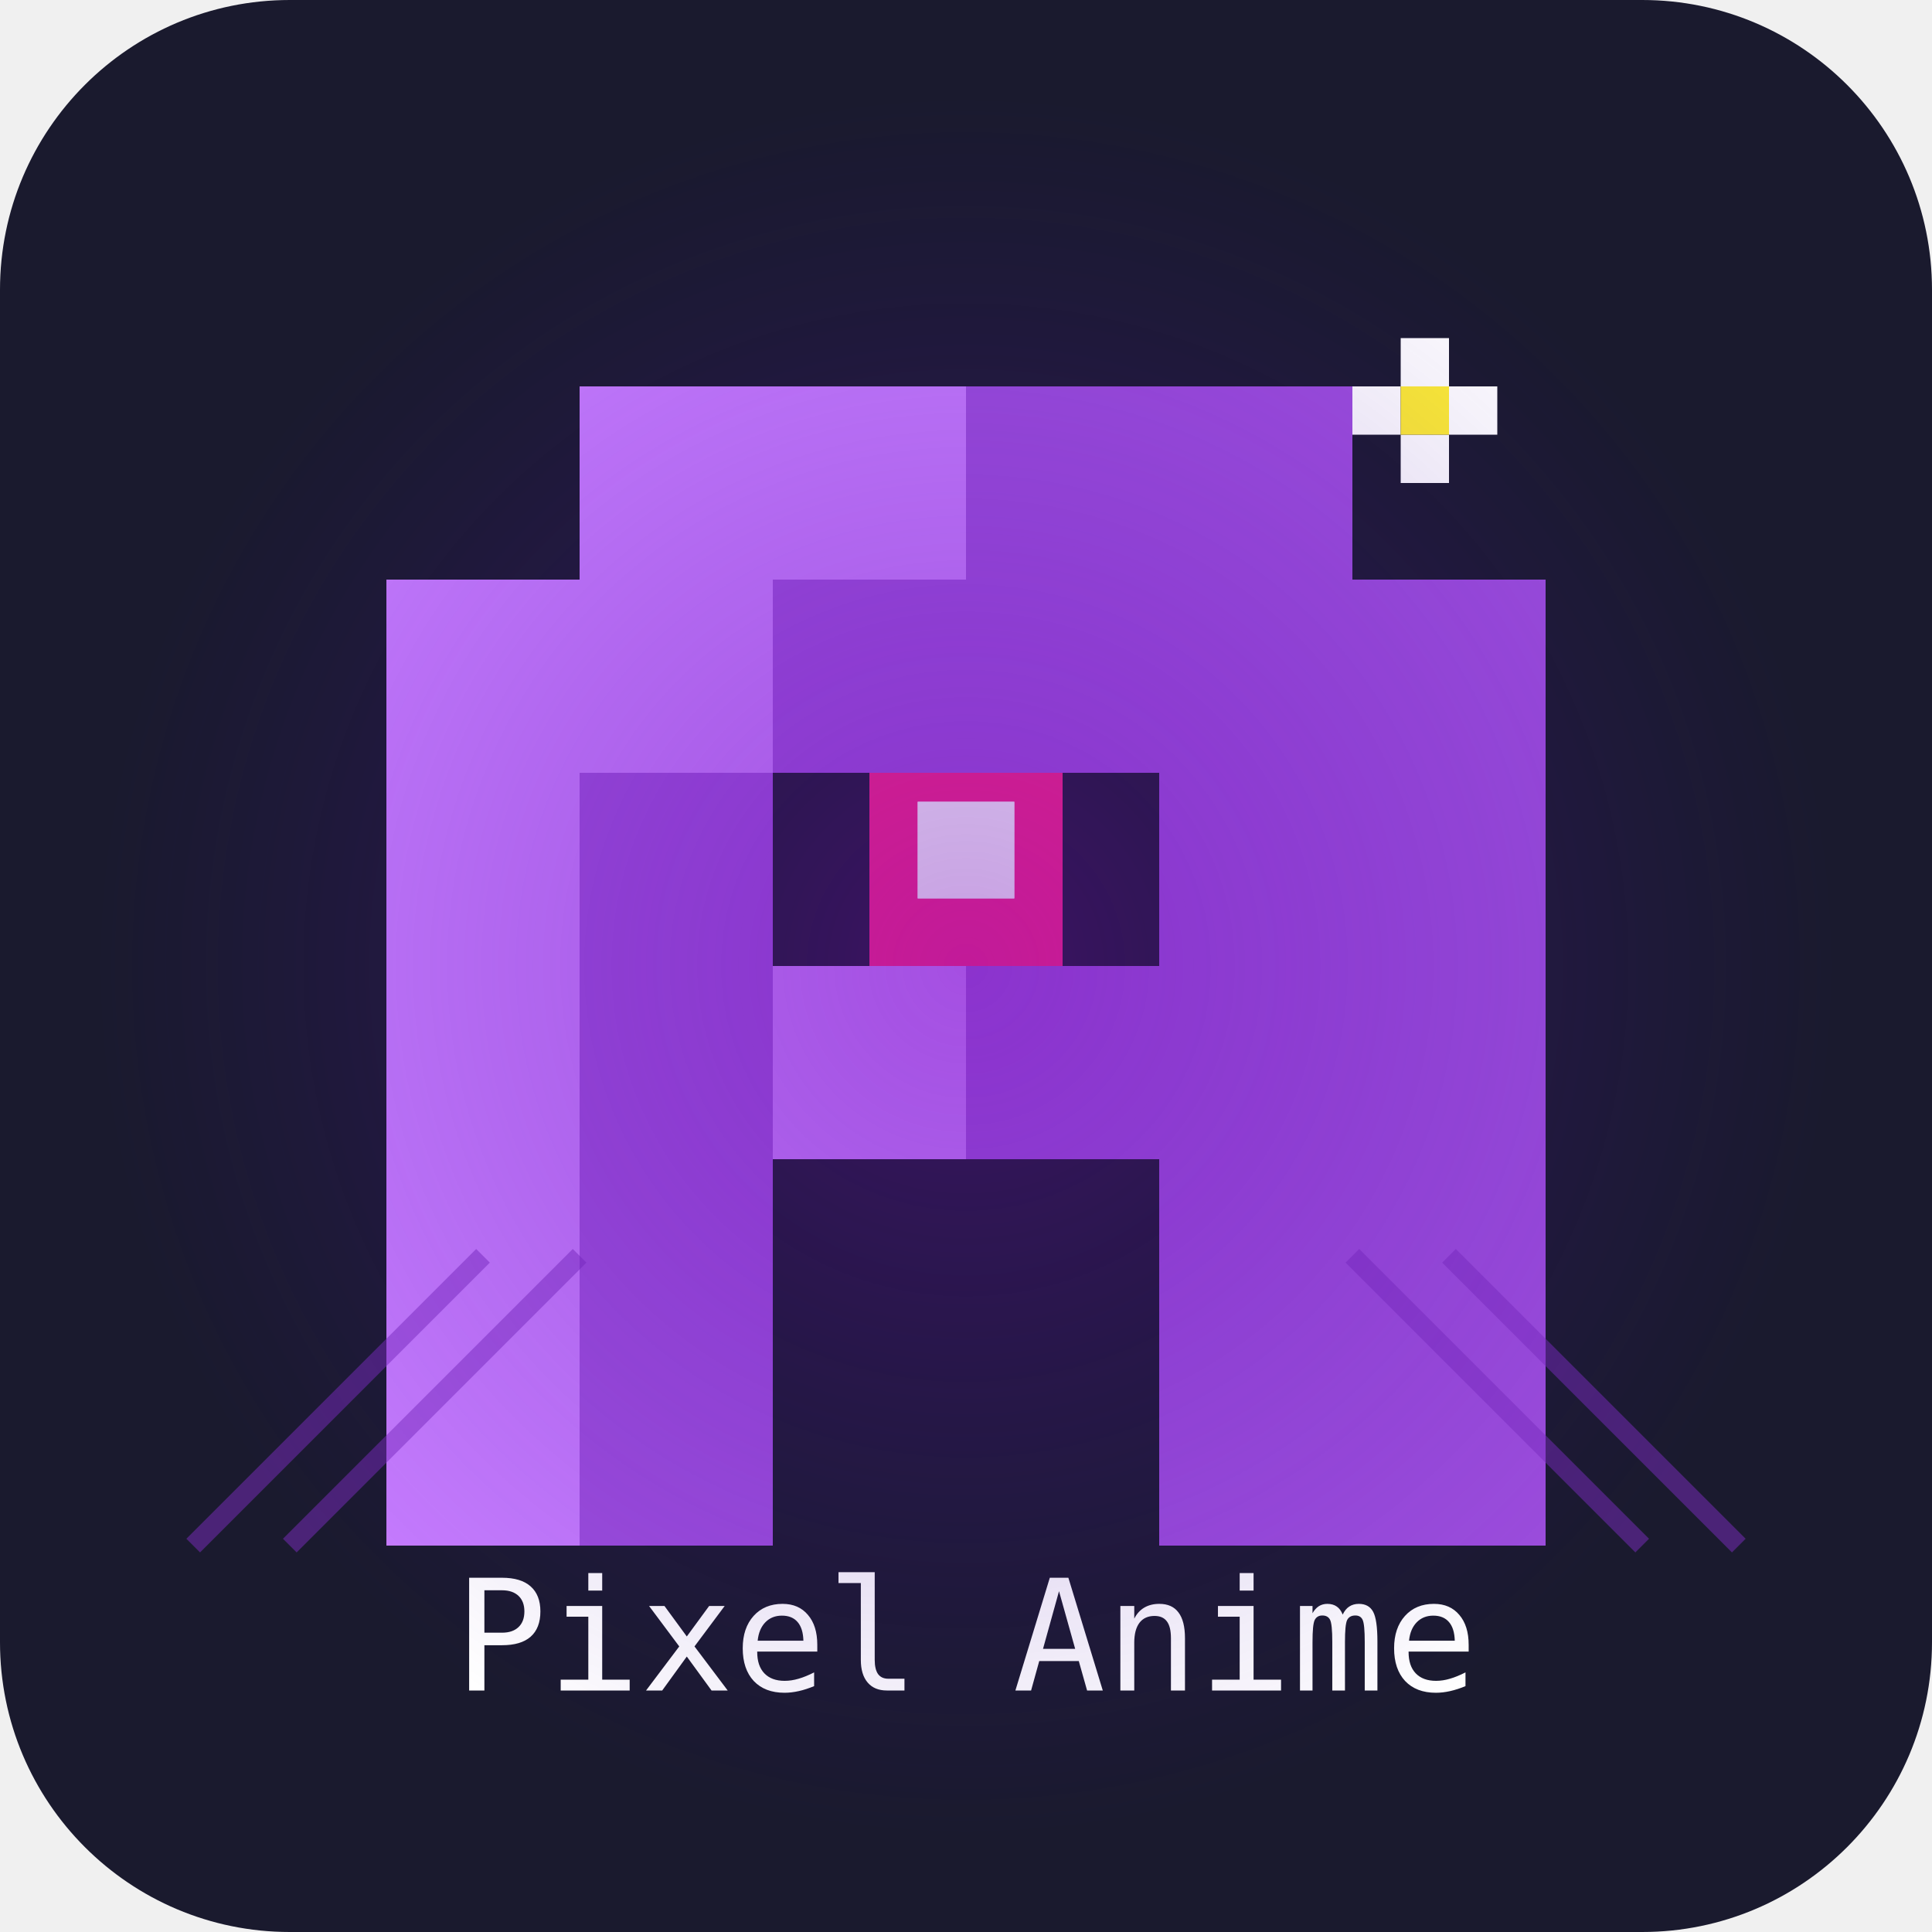
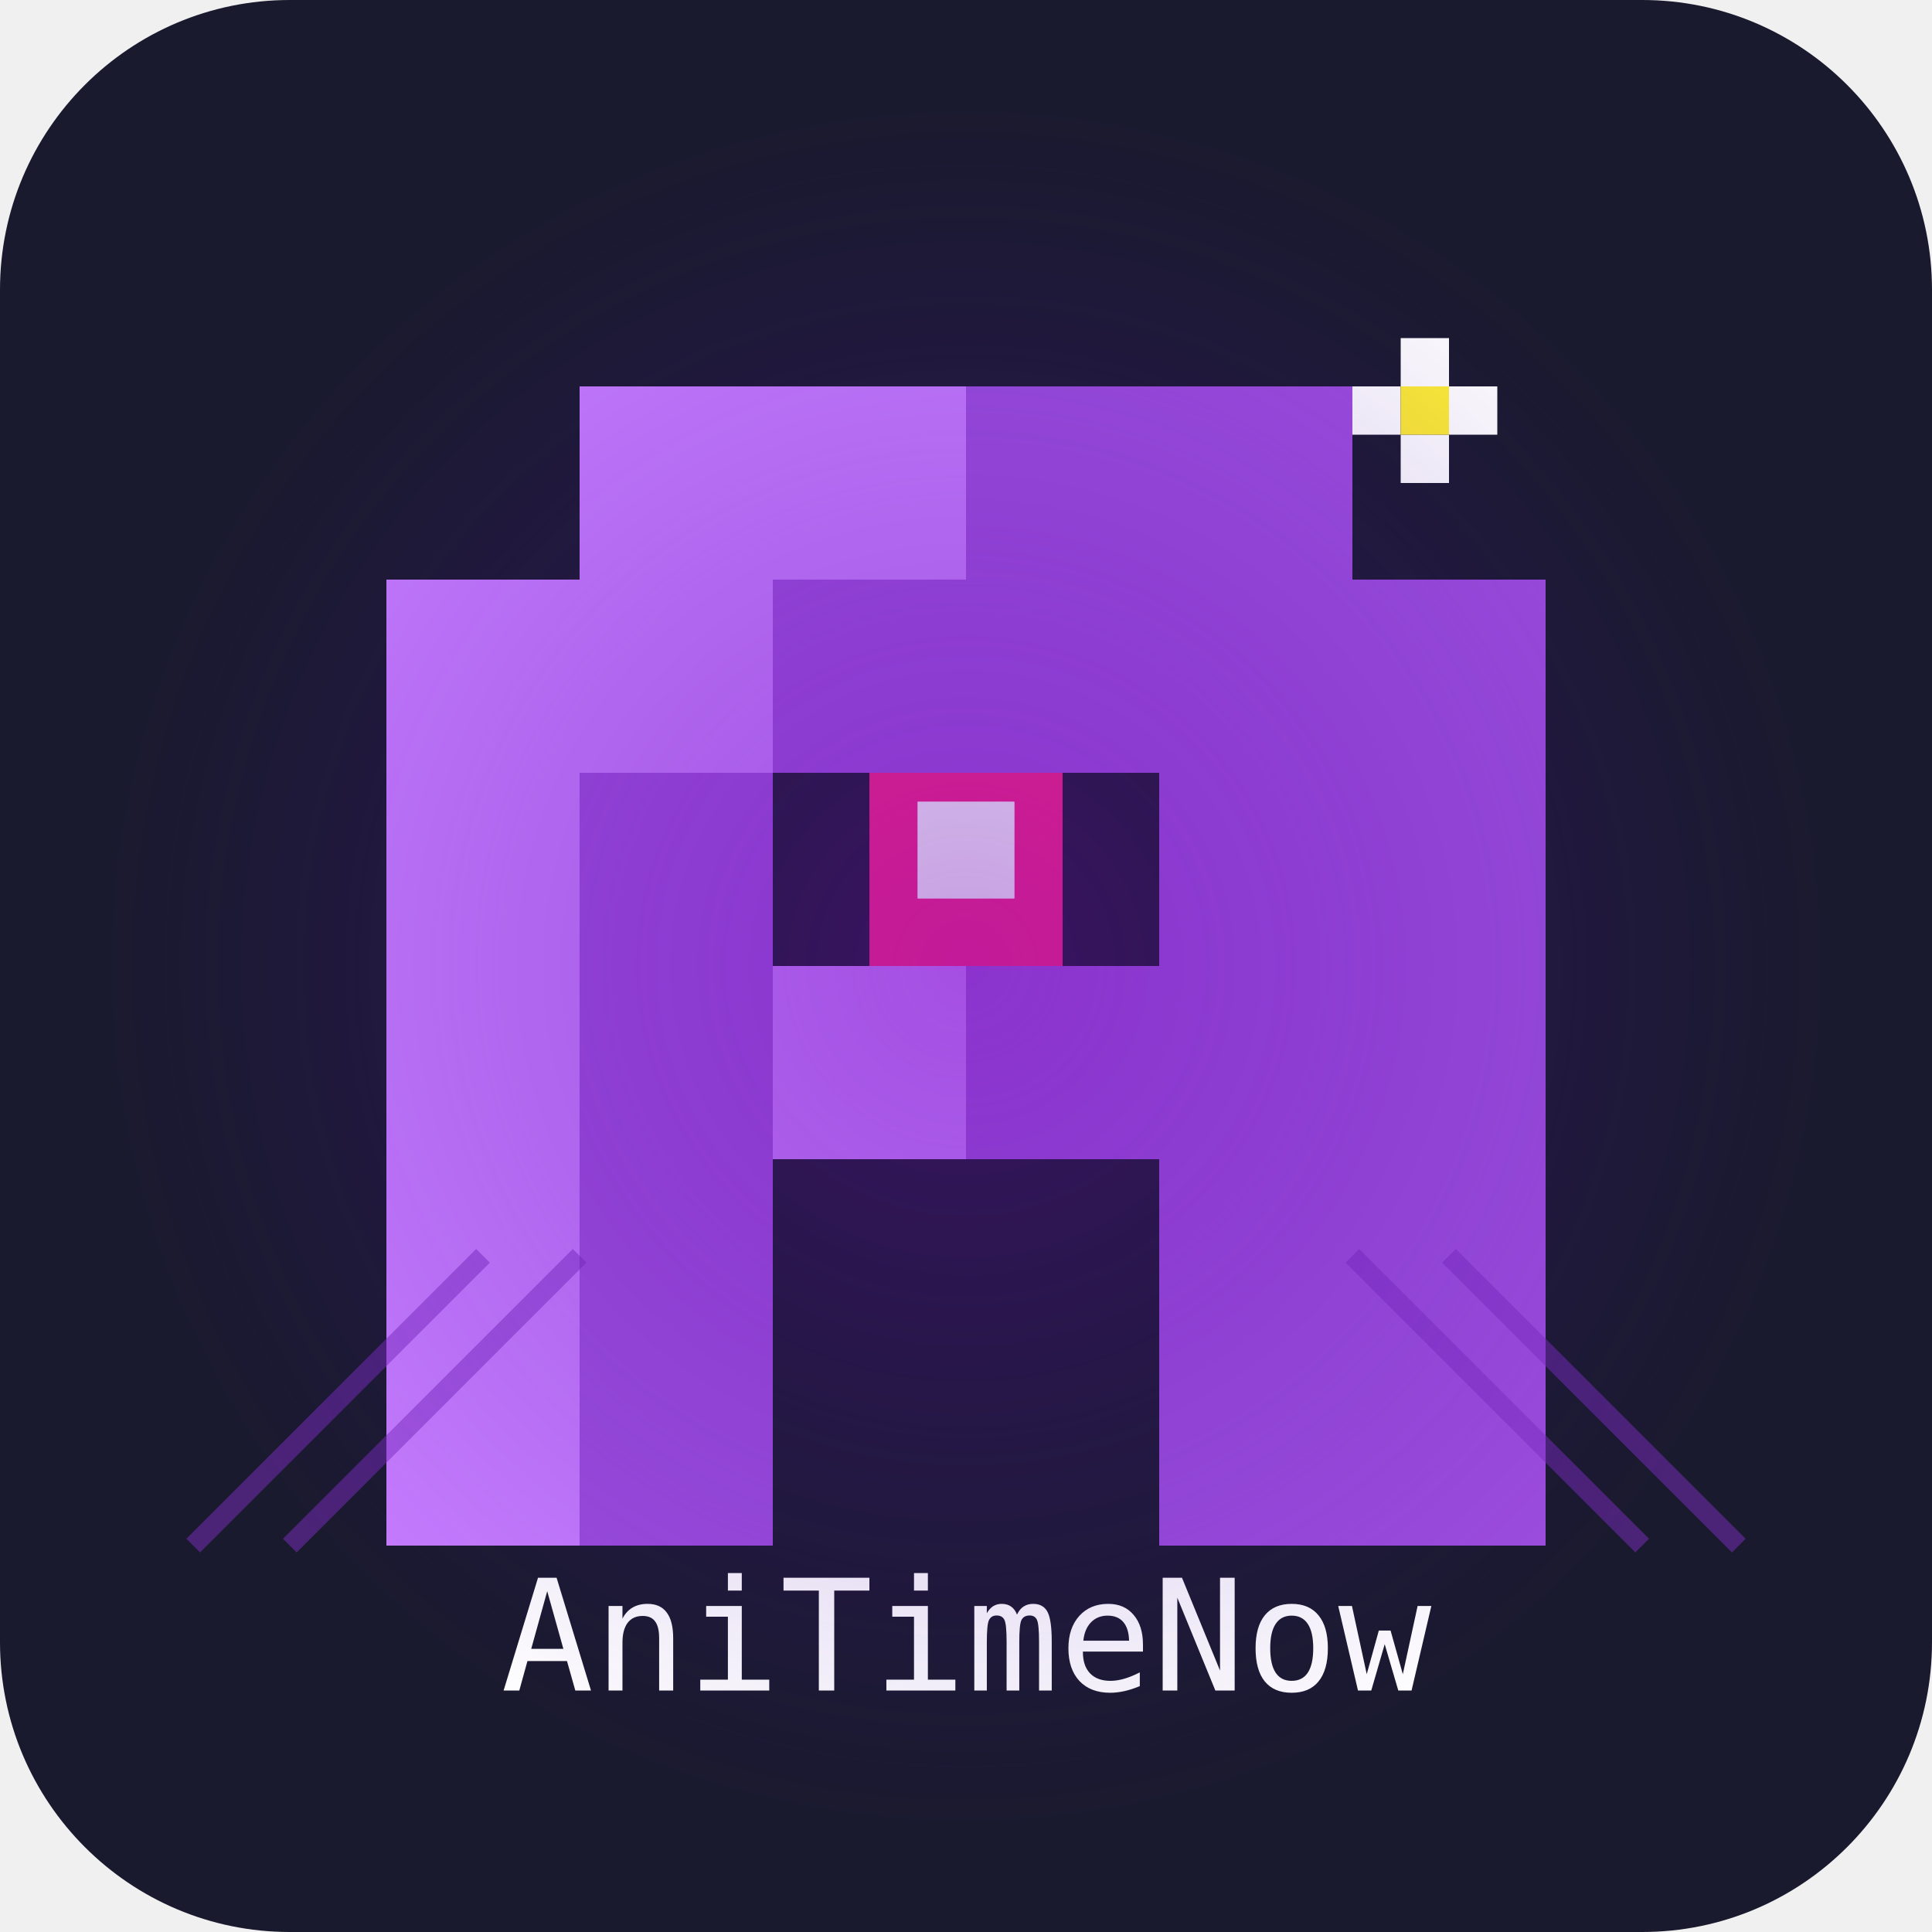
<svg xmlns="http://www.w3.org/2000/svg" width="200" height="200" viewBox="0 0 200 200">
  <rect width="200" height="200" rx="30" fill="#1a1a2e" />
  <g id="pixel-grid" opacity="0" stroke="#ffffff" stroke-width="0.5">
    <path d="M0,20 L200,20 M0,40 L200,40 M0,60 L200,60 M0,80 L200,80 M0,100 L200,100 M0,120 L200,120 M0,140 L200,140 M0,160 L200,160 M0,180 L200,180" />
    <path d="M20,0 L20,200 M40,0 L40,200 M60,0 L60,200 M80,0 L80,200 M100,0 L100,200 M120,0 L120,200 M140,0 L140,200 M160,0 L160,200 M180,0 L180,200" />
  </g>
  <g id="pixel-a">
    <rect x="60" y="40" width="20" height="20" fill="#9d4edd" />
    <rect x="80" y="40" width="20" height="20" fill="#9d4edd" />
    <rect x="100" y="40" width="20" height="20" fill="#9d4edd" />
    <rect x="120" y="40" width="20" height="20" fill="#9d4edd" />
    <rect x="40" y="60" width="20" height="20" fill="#9d4edd" />
    <rect x="60" y="60" width="20" height="20" fill="#9d4edd" />
    <rect x="80" y="60" width="20" height="20" fill="#9d4edd" />
    <rect x="100" y="60" width="20" height="20" fill="#9d4edd" />
    <rect x="120" y="60" width="20" height="20" fill="#9d4edd" />
    <rect x="140" y="60" width="20" height="20" fill="#9d4edd" />
    <rect x="40" y="80" width="20" height="20" fill="#9d4edd" />
    <rect x="60" y="80" width="20" height="20" fill="#9d4edd" />
    <rect x="120" y="80" width="20" height="20" fill="#9d4edd" />
    <rect x="140" y="80" width="20" height="20" fill="#9d4edd" />
    <rect x="40" y="100" width="20" height="20" fill="#9d4edd" />
    <rect x="60" y="100" width="20" height="20" fill="#9d4edd" />
    <rect x="80" y="100" width="20" height="20" fill="#9d4edd" />
    <rect x="100" y="100" width="20" height="20" fill="#9d4edd" />
    <rect x="120" y="100" width="20" height="20" fill="#9d4edd" />
    <rect x="140" y="100" width="20" height="20" fill="#9d4edd" />
    <rect x="40" y="120" width="20" height="20" fill="#9d4edd" />
    <rect x="60" y="120" width="20" height="20" fill="#9d4edd" />
    <rect x="120" y="120" width="20" height="20" fill="#9d4edd" />
    <rect x="140" y="120" width="20" height="20" fill="#9d4edd" />
    <rect x="40" y="140" width="20" height="20" fill="#9d4edd" />
    <rect x="60" y="140" width="20" height="20" fill="#9d4edd" />
    <rect x="120" y="140" width="20" height="20" fill="#9d4edd" />
    <rect x="140" y="140" width="20" height="20" fill="#9d4edd" />
    <rect x="60" y="40" width="20" height="20" fill="#c77dff" />
    <rect x="80" y="40" width="20" height="20" fill="#c77dff" />
    <rect x="40" y="60" width="20" height="20" fill="#c77dff" />
    <rect x="60" y="60" width="20" height="20" fill="#c77dff" />
    <rect x="40" y="80" width="20" height="20" fill="#c77dff" />
    <rect x="40" y="100" width="20" height="20" fill="#c77dff" />
    <rect x="80" y="100" width="20" height="20" fill="#c77dff" />
    <rect x="40" y="120" width="20" height="20" fill="#c77dff" />
    <rect x="40" y="140" width="20" height="20" fill="#c77dff" />
  </g>
  <g id="anime-eyes">
    <rect x="90" y="80" width="20" height="20" fill="#f72585" />
    <rect x="90" y="80" width="20" height="20" fill="#f72585" />
    <rect x="95" y="83" width="10" height="10" fill="white" />
    <rect x="95" y="83" width="10" height="10" fill="white" />
  </g>
  <g id="sparkle">
    <rect x="140" y="40" width="5" height="5" fill="white" />
    <rect x="145" y="35" width="5" height="5" fill="white" />
    <rect x="150" y="40" width="5" height="5" fill="white" />
    <rect x="145" y="45" width="5" height="5" fill="white" />
    <rect x="145" y="40" width="5" height="5" fill="#ffee32" />
  </g>
  <g id="website-name">
-     <text x="100" y="175" font-family="'Press Start 2P', monospace" font-size="16" fill="white" text-anchor="middle">Pixel Anime</text>
+     <text x="100" y="175" font-family="'Press Start 2P', monospace" font-size="16" fill="white" text-anchor="middle">AniTimeNow</text>
  </g>
  <g id="speed-lines" stroke="#7b2cbf" stroke-width="2" opacity="0.5">
    <line x1="20" y1="160" x2="50" y2="130" />
    <line x1="30" y1="160" x2="60" y2="130" />
    <line x1="150" y1="130" x2="180" y2="160" />
    <line x1="140" y1="130" x2="170" y2="160" />
  </g>
  <circle cx="100" cy="100" r="90" fill="url(#pulse-glow)" opacity="0.4">
    <animate attributeName="opacity" values="0.2;0.4;0.2" dur="4s" repeatCount="indefinite" />
  </circle>
  <defs>
    <radialGradient id="pulse-glow" cx="50%" cy="50%" r="50%" fx="50%" fy="50%">
      <stop offset="0%" stop-color="#7209b7" stop-opacity="1" />
      <stop offset="100%" stop-color="#3a0ca3" stop-opacity="0" />
    </radialGradient>
  </defs>
</svg>
